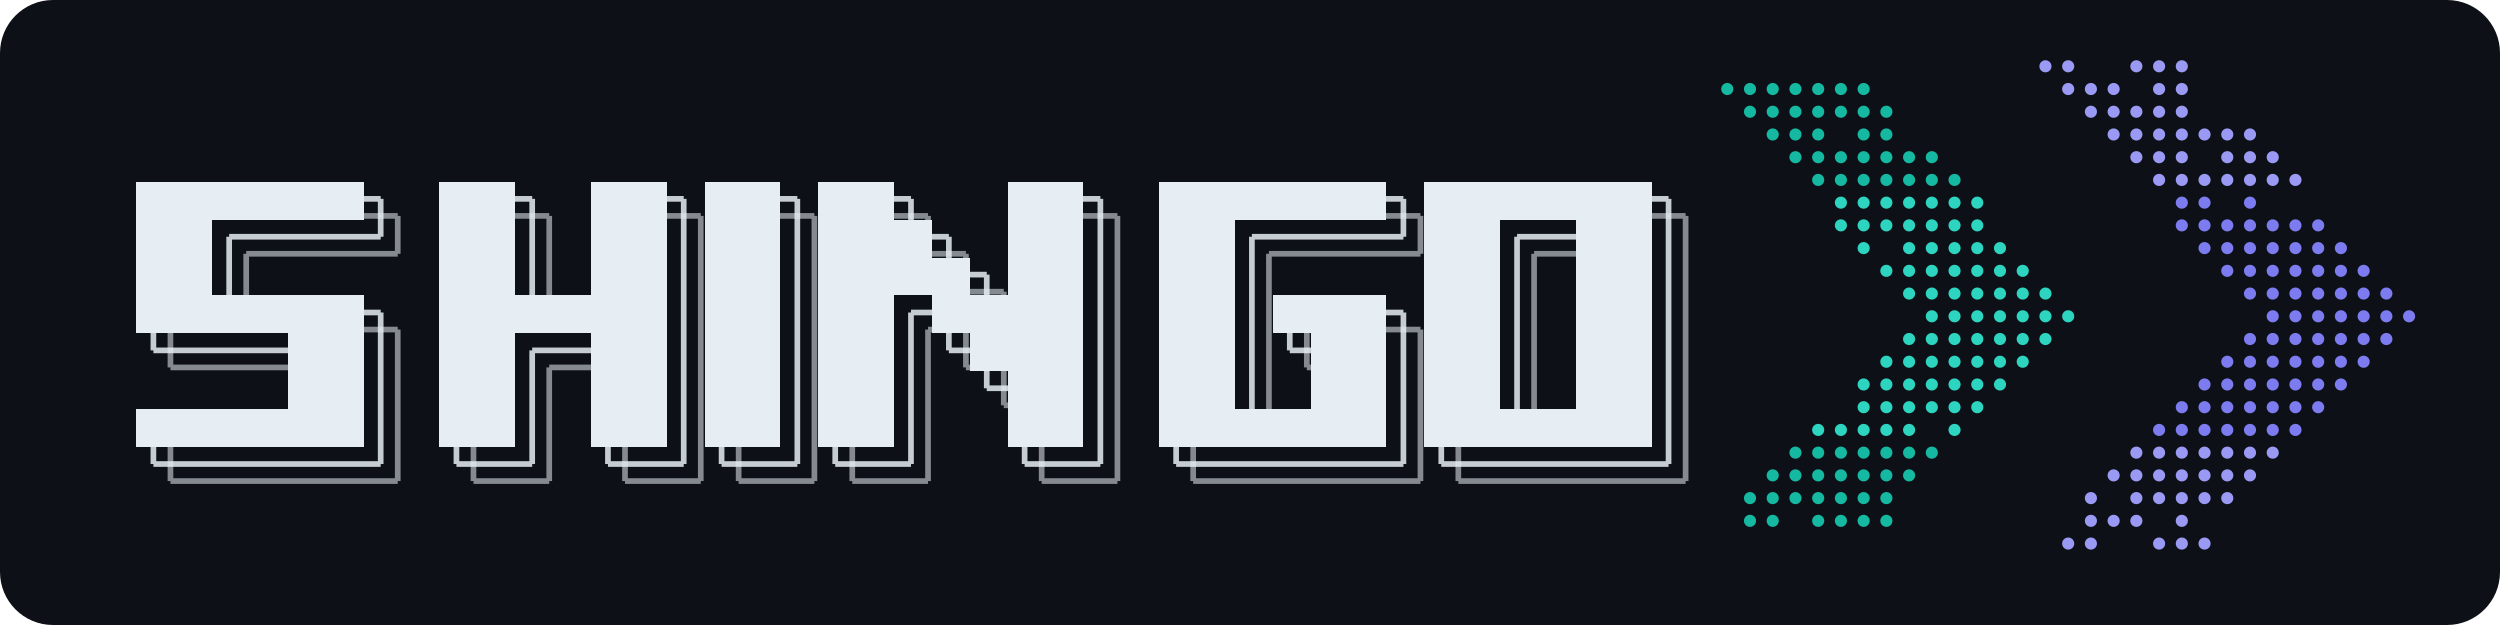
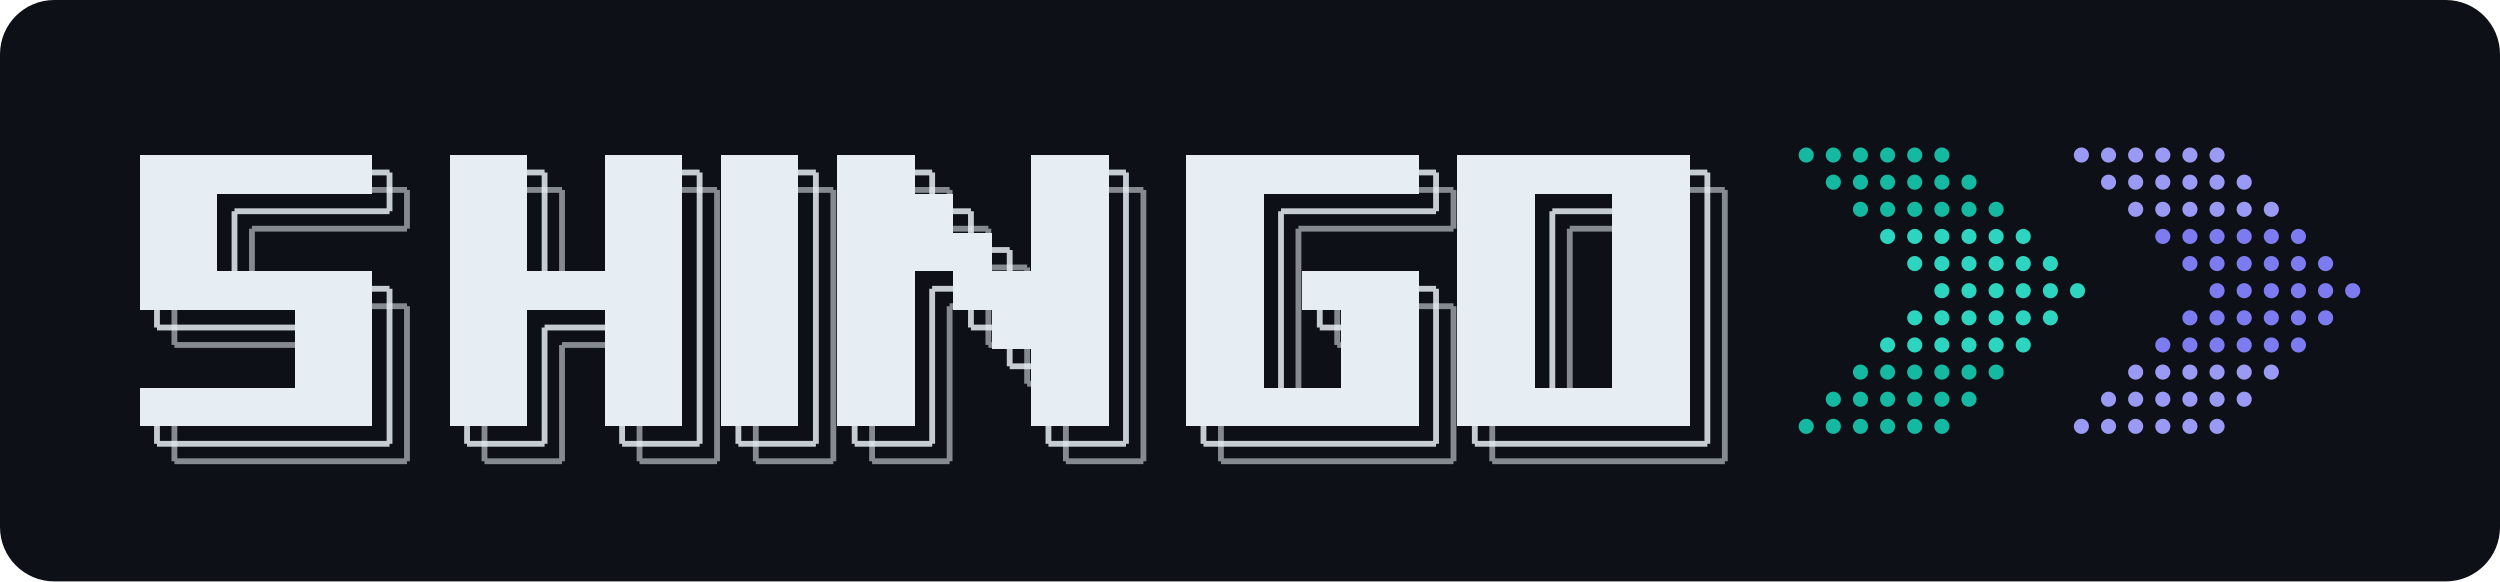
- <svg xmlns="http://www.w3.org/2000/svg" viewBox="0 0 1320 330" width="1320" height="330" role="img" aria-label="Shingo">
-   <rect width="1320" height="330" rx="28" fill="#0d1117" />
-   <g transform="translate(72 96)">
+ <svg xmlns="http://www.w3.org/2000/svg" viewBox="0 0 1290 300" width="1290" height="300" role="img" aria-label="Shingo">
+   <defs>
+     <filter id="glow" x="-20%" y="-20%" width="140%" height="140%">
+       <feGaussianBlur stdDeviation="3.5" result="b" />
+       <feMerge>
+         <feMergeNode in="b" />
+         <feMergeNode in="SourceGraphic" />
+       </feMerge>
+     </filter>
+     <filter id="glowInk" x="-10%" y="-10%" width="120%" height="120%">
+       <feGaussianBlur stdDeviation="2.2" result="b" />
+       <feComponentTransfer in="b" result="b2">
+         <feFuncA type="linear" slope="0.55" />
+       </feComponentTransfer>
+       <feMerge>
+         <feMergeNode in="b2" />
+         <feMergeNode in="SourceGraphic" />
+       </feMerge>
+     </filter>
+     <pattern id="scan" width="4" height="4" patternUnits="userSpaceOnUse">
+       <rect width="4" height="2" fill="#000" fill-opacity="0.18" />
+     </pattern>
+   </defs>
+   <rect width="1290" height="300" rx="28" fill="#0d1117" />
+   <g transform="translate(72 80)">
    <g transform="translate(18 18)">
      <path d="M240 80L240 100M80 0L100 0M80 20L100 20M680 20L680 40M540 80L540 100M740 120L760 120M740 140L760 140M580 60L580 80M160 0L180 0M160 0L160 20M380 0L400 0M400 0L400 20M600 0L620 0M600 20L620 20M640 60L660 60M660 60L660 80M300 100L300 120M360 20L360 40M680 60L680 80M720 0L740 0M720 20L740 20M540 140L560 140M540 120L540 140M60 120L80 120M60 140L80 140M100 60L120 60M120 60L120 80M160 40L160 60M200 20L200 40M580 100L580 120M660 100L660 120M280 20L280 40M500 20L500 40M720 20L720 40M760 0L780 0M580 120L600 120M580 140L600 140M320 140L340 140M340 120L340 140M360 60L360 80M420 40L440 40M440 40L440 60M440 60L460 60M680 100L680 120M120 100L120 120M160 80L160 100M400 80L400 100M0 0L20 0M0 0L0 20M280 60L280 80M300 0L320 0M300 0L300 20M500 60L500 80M720 60L720 80M760 40L760 60M360 100L360 120M800 60L800 80M540 20L540 40M560 0L580 0M380 140L400 140M400 120L400 140M600 120L620 120M600 140L620 140M200 100L200 120M0 40L0 60M640 0L660 0M640 20L660 20M660 0L660 20M20 80L40 80M280 100L280 120M300 40L300 60M340 20L340 40M500 100L500 120M720 100L720 120M760 80L760 100M800 100L800 120M400 20L420 20M420 20L420 40M680 0L700 0M680 0L680 20M720 120L740 120M720 140L740 140M240 140L260 140M240 120L240 140M60 60L80 60M60 80L80 80M100 0L120 0M100 20L120 20M120 0L120 20M460 140L480 140M460 120L460 140M580 40L580 60M300 80L300 100M340 60L340 80M360 0L380 0M360 0L360 20M620 60L640 60M680 40L680 60M580 80L580 100M80 80L80 100M180 0L200 0M200 0L200 20M660 80L660 100M260 0L280 0M280 0L280 20M480 0L500 0M500 0L500 20M700 0L720 0M300 140L320 140M300 120L300 140M40 120L60 120M40 140L60 140M340 100L340 120M360 40L360 60M780 0L800 0M800 0L800 20M620 100L620 120M680 80L680 100M240 20L240 40M460 20L460 40M740 0L760 0M740 20L760 20M120 80L120 100M80 140L100 140M200 40L200 60M640 140L660 140M660 120L660 140M160 140L180 140M160 120L160 140M200 60L220 60M200 80L220 80M20 0L40 0M280 40L280 60M500 40L500 60M720 40L720 60M360 80L360 100M800 40L800 60M440 100L460 100M440 80L440 100M680 140L700 140M680 120L680 140M60 0L80 0M60 20L80 20M100 140L120 140M120 120L120 140M540 60L540 80M40 40L40 60M280 80L280 100M500 80L500 100M320 0L340 0M340 0L340 20M720 80L720 100M800 80L800 100M760 140L780 140M620 0L640 0M620 20L640 20M240 100L240 120M460 100L460 120M540 100L540 120M160 20L160 40M480 140L500 140M500 120L500 140M0 120L20 120M0 140L20 140M0 120L0 140M40 60L60 60M40 80L60 80M340 40L340 60M700 140L720 140M780 140L800 140M800 120L800 140M400 60L420 60M80 60L100 60M560 140L580 140M160 60L160 80M400 60L400 80M600 60L620 60M600 80L620 80M600 60L600 80M20 120L40 120M20 140L40 140M340 80L340 100M760 20L760 40M620 80L620 100M420 80L440 80M420 60L420 80M240 0L260 0M240 0L240 20M460 0L480 0M460 0L460 20M80 100L80 120M540 0L560 0M540 0L540 20M160 100L160 120M400 100L400 120M200 80L200 100M0 20L0 40M800 20L800 40M300 20L300 40M580 0L600 0M580 20L600 20M760 60L760 80M620 140L640 140M360 140L380 140M360 120L360 140M240 40L240 60M460 40L460 60M540 40L540 60M580 20L580 40M40 20L40 40M0 80L20 80M0 60L0 80M40 0L60 0M40 20L60 20M180 140L200 140M200 120L200 140M220 60L240 60M220 80L240 80M260 140L280 140M280 120L280 140M300 60L300 80M760 100L760 120" fill="none" stroke="#e6edf3" stroke-width="3" stroke-opacity="0.55" />
    </g>
    <g transform="translate(9 9)">
      <path d="M240 80L240 100M80 0L100 0M80 20L100 20M680 20L680 40M540 80L540 100M740 120L760 120M740 140L760 140M580 60L580 80M160 0L180 0M160 0L160 20M380 0L400 0M400 0L400 20M600 0L620 0M600 20L620 20M640 60L660 60M660 60L660 80M300 100L300 120M360 20L360 40M680 60L680 80M720 0L740 0M720 20L740 20M540 140L560 140M540 120L540 140M60 120L80 120M60 140L80 140M100 60L120 60M120 60L120 80M160 40L160 60M200 20L200 40M580 100L580 120M660 100L660 120M280 20L280 40M500 20L500 40M720 20L720 40M760 0L780 0M580 120L600 120M580 140L600 140M320 140L340 140M340 120L340 140M360 60L360 80M420 40L440 40M440 40L440 60M440 60L460 60M680 100L680 120M120 100L120 120M160 80L160 100M400 80L400 100M0 0L20 0M0 0L0 20M280 60L280 80M300 0L320 0M300 0L300 20M500 60L500 80M720 60L720 80M760 40L760 60M360 100L360 120M800 60L800 80M540 20L540 40M560 0L580 0M380 140L400 140M400 120L400 140M600 120L620 120M600 140L620 140M200 100L200 120M0 40L0 60M640 0L660 0M640 20L660 20M660 0L660 20M20 80L40 80M280 100L280 120M300 40L300 60M340 20L340 40M500 100L500 120M720 100L720 120M760 80L760 100M800 100L800 120M400 20L420 20M420 20L420 40M680 0L700 0M680 0L680 20M720 120L740 120M720 140L740 140M240 140L260 140M240 120L240 140M60 60L80 60M60 80L80 80M100 0L120 0M100 20L120 20M120 0L120 20M460 140L480 140M460 120L460 140M580 40L580 60M300 80L300 100M340 60L340 80M360 0L380 0M360 0L360 20M620 60L640 60M680 40L680 60M580 80L580 100M80 80L80 100M180 0L200 0M200 0L200 20M660 80L660 100M260 0L280 0M280 0L280 20M480 0L500 0M500 0L500 20M700 0L720 0M300 140L320 140M300 120L300 140M40 120L60 120M40 140L60 140M340 100L340 120M360 40L360 60M780 0L800 0M800 0L800 20M620 100L620 120M680 80L680 100M240 20L240 40M460 20L460 40M740 0L760 0M740 20L760 20M120 80L120 100M80 140L100 140M200 40L200 60M640 140L660 140M660 120L660 140M160 140L180 140M160 120L160 140M200 60L220 60M200 80L220 80M20 0L40 0M280 40L280 60M500 40L500 60M720 40L720 60M360 80L360 100M800 40L800 60M440 100L460 100M440 80L440 100M680 140L700 140M680 120L680 140M60 0L80 0M60 20L80 20M100 140L120 140M120 120L120 140M540 60L540 80M40 40L40 60M280 80L280 100M500 80L500 100M320 0L340 0M340 0L340 20M720 80L720 100M800 80L800 100M760 140L780 140M620 0L640 0M620 20L640 20M240 100L240 120M460 100L460 120M540 100L540 120M160 20L160 40M480 140L500 140M500 120L500 140M0 120L20 120M0 140L20 140M0 120L0 140M40 60L60 60M40 80L60 80M340 40L340 60M700 140L720 140M780 140L800 140M800 120L800 140M400 60L420 60M80 60L100 60M560 140L580 140M160 60L160 80M400 60L400 80M600 60L620 60M600 80L620 80M600 60L600 80M20 120L40 120M20 140L40 140M340 80L340 100M760 20L760 40M620 80L620 100M420 80L440 80M420 60L420 80M240 0L260 0M240 0L240 20M460 0L480 0M460 0L460 20M80 100L80 120M540 0L560 0M540 0L540 20M160 100L160 120M400 100L400 120M200 80L200 100M0 20L0 40M800 20L800 40M300 20L300 40M580 0L600 0M580 20L600 20M760 60L760 80M620 140L640 140M360 140L380 140M360 120L360 140M240 40L240 60M460 40L460 60M540 40L540 60M580 20L580 40M40 20L40 40M0 80L20 80M0 60L0 80M40 0L60 0M40 20L60 20M180 140L200 140M200 120L200 140M220 60L240 60M220 80L240 80M260 140L280 140M280 120L280 140M300 60L300 80M760 100L760 120" fill="none" stroke="#e6edf3" stroke-width="3" stroke-opacity="0.85" />
    </g>
    <g fill="#e6edf3" shape-rendering="crispEdges">
      <rect x="0" y="0" width="120" height="20" />
      <rect x="160" y="0" width="40" height="20" />
      <rect x="240" y="0" width="40" height="20" />
      <rect x="300" y="0" width="40" height="20" />
      <rect x="360" y="0" width="40" height="20" />
      <rect x="460" y="0" width="40" height="20" />
      <rect x="540" y="0" width="120" height="20" />
      <rect x="680" y="0" width="120" height="20" />
      <rect x="0" y="20" width="40" height="20" />
      <rect x="160" y="20" width="40" height="20" />
      <rect x="240" y="20" width="40" height="20" />
      <rect x="300" y="20" width="40" height="20" />
      <rect x="360" y="20" width="60" height="20" />
      <rect x="460" y="20" width="40" height="20" />
      <rect x="540" y="20" width="40" height="20" />
      <rect x="680" y="20" width="40" height="20" />
      <rect x="760" y="20" width="40" height="20" />
      <rect x="0" y="40" width="40" height="20" />
      <rect x="160" y="40" width="40" height="20" />
      <rect x="240" y="40" width="40" height="20" />
      <rect x="300" y="40" width="40" height="20" />
      <rect x="360" y="40" width="80" height="20" />
      <rect x="460" y="40" width="40" height="20" />
      <rect x="540" y="40" width="40" height="20" />
      <rect x="680" y="40" width="40" height="20" />
      <rect x="760" y="40" width="40" height="20" />
      <rect x="0" y="60" width="120" height="20" />
      <rect x="160" y="60" width="120" height="20" />
      <rect x="300" y="60" width="40" height="20" />
      <rect x="360" y="60" width="40" height="20" />
      <rect x="420" y="60" width="80" height="20" />
      <rect x="540" y="60" width="40" height="20" />
      <rect x="600" y="60" width="60" height="20" />
      <rect x="680" y="60" width="40" height="20" />
      <rect x="760" y="60" width="40" height="20" />
      <rect x="80" y="80" width="40" height="20" />
      <rect x="160" y="80" width="40" height="20" />
      <rect x="240" y="80" width="40" height="20" />
      <rect x="300" y="80" width="40" height="20" />
      <rect x="360" y="80" width="40" height="20" />
      <rect x="440" y="80" width="60" height="20" />
      <rect x="540" y="80" width="40" height="20" />
      <rect x="620" y="80" width="40" height="20" />
      <rect x="680" y="80" width="40" height="20" />
      <rect x="760" y="80" width="40" height="20" />
      <rect x="80" y="100" width="40" height="20" />
      <rect x="160" y="100" width="40" height="20" />
      <rect x="240" y="100" width="40" height="20" />
      <rect x="300" y="100" width="40" height="20" />
      <rect x="360" y="100" width="40" height="20" />
      <rect x="460" y="100" width="40" height="20" />
      <rect x="540" y="100" width="40" height="20" />
      <rect x="620" y="100" width="40" height="20" />
      <rect x="680" y="100" width="40" height="20" />
      <rect x="760" y="100" width="40" height="20" />
      <rect x="0" y="120" width="120" height="20" />
      <rect x="160" y="120" width="40" height="20" />
      <rect x="240" y="120" width="40" height="20" />
      <rect x="300" y="120" width="40" height="20" />
      <rect x="360" y="120" width="40" height="20" />
      <rect x="460" y="120" width="40" height="20" />
      <rect x="540" y="120" width="120" height="20" />
      <rect x="680" y="120" width="120" height="20" />
    </g>
  </g>
  <g>
-     <circle cx="912" cy="47" r="3.2" fill="#15b8a0" />
-     <circle cx="924" cy="47" r="3.2" fill="#15b8a0" />
-     <circle cx="936" cy="47" r="3.2" fill="#15b8a0" />
-     <circle cx="948" cy="47" r="3.2" fill="#15b8a0" />
-     <circle cx="960" cy="47" r="3.2" fill="#15b8a0" />
-     <circle cx="972" cy="47" r="3.2" fill="#15b8a0" />
-     <circle cx="984" cy="47" r="3.2" fill="#15b8a0" />
-     <circle cx="924" cy="59" r="3.2" fill="#15b8a0" />
-     <circle cx="936" cy="59" r="3.2" fill="#15b8a0" />
-     <circle cx="948" cy="59" r="3.2" fill="#15b8a0" />
-     <circle cx="960" cy="59" r="3.2" fill="#15b8a0" />
-     <circle cx="972" cy="59" r="3.2" fill="#15b8a0" />
-     <circle cx="984" cy="59" r="3.2" fill="#15b8a0" />
-     <circle cx="996" cy="59" r="3.2" fill="#15b8a0" />
-     <circle cx="936" cy="71" r="3.2" fill="#15b8a0" />
-     <circle cx="948" cy="71" r="3.2" fill="#15b8a0" />
-     <circle cx="960" cy="71" r="3.2" fill="#15b8a0" />
-     <circle cx="984" cy="71" r="3.2" fill="#15b8a0" />
-     <circle cx="996" cy="71" r="3.2" fill="#15b8a0" />
-     <circle cx="948" cy="83" r="3.2" fill="#15b8a0" />
-     <circle cx="960" cy="83" r="3.2" fill="#15b8a0" />
-     <circle cx="972" cy="83" r="3.2" fill="#15b8a0" />
-     <circle cx="984" cy="83" r="3.2" fill="#15b8a0" />
-     <circle cx="996" cy="83" r="3.2" fill="#15b8a0" />
-     <circle cx="1008" cy="83" r="3.2" fill="#15b8a0" />
-     <circle cx="1020" cy="83" r="3.2" fill="#15b8a0" />
-     <circle cx="960" cy="95" r="3.2" fill="#15b8a0" />
-     <circle cx="972" cy="95" r="3.2" fill="#15b8a0" />
-     <circle cx="984" cy="95" r="3.2" fill="#15b8a0" />
-     <circle cx="996" cy="95" r="3.2" fill="#15b8a0" />
-     <circle cx="1008" cy="95" r="3.2" fill="#15b8a0" />
-     <circle cx="1020" cy="95" r="3.2" fill="#15b8a0" />
-     <circle cx="1032" cy="95" r="3.2" fill="#15b8a0" />
-     <circle cx="972" cy="107" r="3.2" fill="#2dd4bf" />
-     <circle cx="984" cy="107" r="3.2" fill="#2dd4bf" />
-     <circle cx="996" cy="107" r="3.2" fill="#2dd4bf" />
-     <circle cx="1008" cy="107" r="3.2" fill="#2dd4bf" />
-     <circle cx="1020" cy="107" r="3.2" fill="#2dd4bf" />
-     <circle cx="1032" cy="107" r="3.2" fill="#2dd4bf" />
-     <circle cx="1044" cy="107" r="3.2" fill="#2dd4bf" />
-     <circle cx="972" cy="119" r="3.2" fill="#2dd4bf" />
-     <circle cx="984" cy="119" r="3.2" fill="#2dd4bf" />
-     <circle cx="996" cy="119" r="3.2" fill="#2dd4bf" />
-     <circle cx="1008" cy="119" r="3.2" fill="#2dd4bf" />
-     <circle cx="1020" cy="119" r="3.2" fill="#2dd4bf" />
-     <circle cx="1032" cy="119" r="3.2" fill="#2dd4bf" />
-     <circle cx="1044" cy="119" r="3.2" fill="#2dd4bf" />
-     <circle cx="984" cy="131" r="3.2" fill="#2dd4bf" />
-     <circle cx="1008" cy="131" r="3.2" fill="#2dd4bf" />
-     <circle cx="1020" cy="131" r="3.2" fill="#2dd4bf" />
-     <circle cx="1032" cy="131" r="3.2" fill="#2dd4bf" />
-     <circle cx="1044" cy="131" r="3.2" fill="#2dd4bf" />
-     <circle cx="1056" cy="131" r="3.2" fill="#2dd4bf" />
-     <circle cx="996" cy="143" r="3.2" fill="#2dd4bf" />
-     <circle cx="1008" cy="143" r="3.2" fill="#2dd4bf" />
-     <circle cx="1020" cy="143" r="3.2" fill="#2dd4bf" />
-     <circle cx="1032" cy="143" r="3.2" fill="#2dd4bf" />
-     <circle cx="1044" cy="143" r="3.2" fill="#2dd4bf" />
-     <circle cx="1056" cy="143" r="3.2" fill="#2dd4bf" />
-     <circle cx="1068" cy="143" r="3.2" fill="#2dd4bf" />
-     <circle cx="1008" cy="155" r="3.2" fill="#2dd4bf" />
-     <circle cx="1020" cy="155" r="3.2" fill="#2dd4bf" />
-     <circle cx="1032" cy="155" r="3.2" fill="#2dd4bf" />
-     <circle cx="1044" cy="155" r="3.2" fill="#2dd4bf" />
-     <circle cx="1056" cy="155" r="3.2" fill="#2dd4bf" />
-     <circle cx="1068" cy="155" r="3.2" fill="#2dd4bf" />
-     <circle cx="1080" cy="155" r="3.2" fill="#2dd4bf" />
-     <circle cx="1020" cy="167" r="3.2" fill="#2dd4bf" />
-     <circle cx="1032" cy="167" r="3.2" fill="#2dd4bf" />
-     <circle cx="1044" cy="167" r="3.2" fill="#2dd4bf" />
-     <circle cx="1056" cy="167" r="3.2" fill="#2dd4bf" />
-     <circle cx="1068" cy="167" r="3.2" fill="#2dd4bf" />
-     <circle cx="1080" cy="167" r="3.2" fill="#2dd4bf" />
-     <circle cx="1092" cy="167" r="3.2" fill="#2dd4bf" />
-     <circle cx="1008" cy="179" r="3.2" fill="#2dd4bf" />
-     <circle cx="1020" cy="179" r="3.2" fill="#2dd4bf" />
-     <circle cx="1032" cy="179" r="3.2" fill="#2dd4bf" />
-     <circle cx="1044" cy="179" r="3.2" fill="#2dd4bf" />
-     <circle cx="1056" cy="179" r="3.2" fill="#2dd4bf" />
-     <circle cx="1068" cy="179" r="3.2" fill="#2dd4bf" />
-     <circle cx="1080" cy="179" r="3.2" fill="#2dd4bf" />
-     <circle cx="996" cy="191" r="3.2" fill="#2dd4bf" />
-     <circle cx="1008" cy="191" r="3.2" fill="#2dd4bf" />
-     <circle cx="1020" cy="191" r="3.2" fill="#2dd4bf" />
-     <circle cx="1032" cy="191" r="3.2" fill="#2dd4bf" />
-     <circle cx="1044" cy="191" r="3.2" fill="#2dd4bf" />
-     <circle cx="1056" cy="191" r="3.2" fill="#2dd4bf" />
-     <circle cx="1068" cy="191" r="3.2" fill="#2dd4bf" />
-     <circle cx="984" cy="203" r="3.2" fill="#2dd4bf" />
-     <circle cx="996" cy="203" r="3.2" fill="#2dd4bf" />
-     <circle cx="1008" cy="203" r="3.2" fill="#2dd4bf" />
-     <circle cx="1020" cy="203" r="3.2" fill="#2dd4bf" />
-     <circle cx="1032" cy="203" r="3.2" fill="#2dd4bf" />
-     <circle cx="1044" cy="203" r="3.2" fill="#2dd4bf" />
-     <circle cx="1056" cy="203" r="3.2" fill="#2dd4bf" />
-     <circle cx="984" cy="215" r="3.2" fill="#2dd4bf" />
-     <circle cx="996" cy="215" r="3.2" fill="#2dd4bf" />
-     <circle cx="1008" cy="215" r="3.2" fill="#2dd4bf" />
-     <circle cx="1020" cy="215" r="3.2" fill="#2dd4bf" />
-     <circle cx="1032" cy="215" r="3.2" fill="#2dd4bf" />
-     <circle cx="1044" cy="215" r="3.2" fill="#2dd4bf" />
-     <circle cx="960" cy="227" r="3.2" fill="#2dd4bf" />
-     <circle cx="972" cy="227" r="3.2" fill="#2dd4bf" />
-     <circle cx="984" cy="227" r="3.2" fill="#2dd4bf" />
-     <circle cx="996" cy="227" r="3.2" fill="#2dd4bf" />
-     <circle cx="1008" cy="227" r="3.2" fill="#2dd4bf" />
-     <circle cx="1032" cy="227" r="3.2" fill="#2dd4bf" />
-     <circle cx="948" cy="239" r="3.2" fill="#15b8a0" />
-     <circle cx="960" cy="239" r="3.2" fill="#15b8a0" />
-     <circle cx="972" cy="239" r="3.2" fill="#15b8a0" />
-     <circle cx="984" cy="239" r="3.2" fill="#15b8a0" />
-     <circle cx="996" cy="239" r="3.2" fill="#15b8a0" />
-     <circle cx="1008" cy="239" r="3.2" fill="#15b8a0" />
-     <circle cx="1020" cy="239" r="3.2" fill="#15b8a0" />
-     <circle cx="936" cy="251" r="3.2" fill="#15b8a0" />
-     <circle cx="948" cy="251" r="3.2" fill="#15b8a0" />
-     <circle cx="960" cy="251" r="3.2" fill="#15b8a0" />
-     <circle cx="972" cy="251" r="3.2" fill="#15b8a0" />
-     <circle cx="984" cy="251" r="3.2" fill="#15b8a0" />
-     <circle cx="996" cy="251" r="3.2" fill="#15b8a0" />
-     <circle cx="1008" cy="251" r="3.2" fill="#15b8a0" />
-     <circle cx="924" cy="263" r="3.2" fill="#15b8a0" />
-     <circle cx="936" cy="263" r="3.2" fill="#15b8a0" />
-     <circle cx="948" cy="263" r="3.2" fill="#15b8a0" />
-     <circle cx="960" cy="263" r="3.2" fill="#15b8a0" />
-     <circle cx="972" cy="263" r="3.2" fill="#15b8a0" />
-     <circle cx="984" cy="263" r="3.2" fill="#15b8a0" />
-     <circle cx="996" cy="263" r="3.2" fill="#15b8a0" />
-     <circle cx="924" cy="275" r="3.2" fill="#15b8a0" />
-     <circle cx="936" cy="275" r="3.2" fill="#15b8a0" />
-     <circle cx="960" cy="275" r="3.2" fill="#15b8a0" />
-     <circle cx="972" cy="275" r="3.2" fill="#15b8a0" />
-     <circle cx="984" cy="275" r="3.2" fill="#15b8a0" />
-     <circle cx="996" cy="275" r="3.2" fill="#15b8a0" />
+     <circle cx="1002" cy="80" r="3.9" fill="#15b8a0" />
+     <circle cx="988" cy="80" r="3.9" fill="#15b8a0" />
+     <circle cx="974" cy="80" r="3.9" fill="#15b8a0" />
+     <circle cx="960" cy="80" r="3.9" fill="#15b8a0" />
+     <circle cx="946" cy="80" r="3.9" fill="#15b8a0" />
+     <circle cx="932" cy="80" r="3.9" fill="#15b8a0" />
+     <circle cx="1016" cy="94" r="3.9" fill="#15b8a0" />
+     <circle cx="1002" cy="94" r="3.9" fill="#15b8a0" />
+     <circle cx="988" cy="94" r="3.9" fill="#15b8a0" />
+     <circle cx="974" cy="94" r="3.9" fill="#15b8a0" />
+     <circle cx="960" cy="94" r="3.9" fill="#15b8a0" />
+     <circle cx="946" cy="94" r="3.9" fill="#15b8a0" />
+     <circle cx="1030" cy="108" r="3.9" fill="#15b8a0" />
+     <circle cx="1016" cy="108" r="3.9" fill="#15b8a0" />
+     <circle cx="1002" cy="108" r="3.9" fill="#15b8a0" />
+     <circle cx="988" cy="108" r="3.9" fill="#15b8a0" />
+     <circle cx="974" cy="108" r="3.9" fill="#15b8a0" />
+     <circle cx="960" cy="108" r="3.9" fill="#15b8a0" />
+     <circle cx="1044" cy="122" r="3.9" fill="#2dd4bf" />
+     <circle cx="1030" cy="122" r="3.9" fill="#2dd4bf" />
+     <circle cx="1016" cy="122" r="3.9" fill="#2dd4bf" />
+     <circle cx="1002" cy="122" r="3.9" fill="#2dd4bf" />
+     <circle cx="988" cy="122" r="3.9" fill="#2dd4bf" />
+     <circle cx="974" cy="122" r="3.9" fill="#2dd4bf" />
+     <circle cx="1058" cy="136" r="3.9" fill="#2dd4bf" />
+     <circle cx="1044" cy="136" r="3.9" fill="#2dd4bf" />
+     <circle cx="1030" cy="136" r="3.9" fill="#2dd4bf" />
+     <circle cx="1016" cy="136" r="3.9" fill="#2dd4bf" />
+     <circle cx="1002" cy="136" r="3.9" fill="#2dd4bf" />
+     <circle cx="988" cy="136" r="3.9" fill="#2dd4bf" />
+     <circle cx="1072" cy="150" r="3.9" fill="#2dd4bf" />
+     <circle cx="1058" cy="150" r="3.9" fill="#2dd4bf" />
+     <circle cx="1044" cy="150" r="3.9" fill="#2dd4bf" />
+     <circle cx="1030" cy="150" r="3.9" fill="#2dd4bf" />
+     <circle cx="1016" cy="150" r="3.9" fill="#2dd4bf" />
+     <circle cx="1002" cy="150" r="3.9" fill="#2dd4bf" />
+     <circle cx="1058" cy="164" r="3.9" fill="#2dd4bf" />
+     <circle cx="1044" cy="164" r="3.9" fill="#2dd4bf" />
+     <circle cx="1030" cy="164" r="3.9" fill="#2dd4bf" />
+     <circle cx="1016" cy="164" r="3.9" fill="#2dd4bf" />
+     <circle cx="1002" cy="164" r="3.9" fill="#2dd4bf" />
+     <circle cx="988" cy="164" r="3.9" fill="#2dd4bf" />
+     <circle cx="1044" cy="178" r="3.9" fill="#2dd4bf" />
+     <circle cx="1030" cy="178" r="3.9" fill="#2dd4bf" />
+     <circle cx="1016" cy="178" r="3.9" fill="#2dd4bf" />
+     <circle cx="1002" cy="178" r="3.9" fill="#2dd4bf" />
+     <circle cx="988" cy="178" r="3.9" fill="#2dd4bf" />
+     <circle cx="974" cy="178" r="3.9" fill="#2dd4bf" />
+     <circle cx="1030" cy="192" r="3.9" fill="#15b8a0" />
+     <circle cx="1016" cy="192" r="3.9" fill="#15b8a0" />
+     <circle cx="1002" cy="192" r="3.9" fill="#15b8a0" />
+     <circle cx="988" cy="192" r="3.9" fill="#15b8a0" />
+     <circle cx="974" cy="192" r="3.9" fill="#15b8a0" />
+     <circle cx="960" cy="192" r="3.9" fill="#15b8a0" />
+     <circle cx="1016" cy="206" r="3.9" fill="#15b8a0" />
+     <circle cx="1002" cy="206" r="3.9" fill="#15b8a0" />
+     <circle cx="988" cy="206" r="3.9" fill="#15b8a0" />
+     <circle cx="974" cy="206" r="3.9" fill="#15b8a0" />
+     <circle cx="960" cy="206" r="3.9" fill="#15b8a0" />
+     <circle cx="946" cy="206" r="3.9" fill="#15b8a0" />
+     <circle cx="1002" cy="220" r="3.9" fill="#15b8a0" />
+     <circle cx="988" cy="220" r="3.9" fill="#15b8a0" />
+     <circle cx="974" cy="220" r="3.9" fill="#15b8a0" />
+     <circle cx="960" cy="220" r="3.9" fill="#15b8a0" />
+     <circle cx="946" cy="220" r="3.9" fill="#15b8a0" />
+     <circle cx="932" cy="220" r="3.9" fill="#15b8a0" />
  </g>
  <g>
-     <circle cx="1080" cy="35" r="3.2" fill="#9a9af5" />
-     <circle cx="1092" cy="35" r="3.2" fill="#9a9af5" />
-     <circle cx="1128" cy="35" r="3.2" fill="#9a9af5" />
-     <circle cx="1140" cy="35" r="3.2" fill="#9a9af5" />
-     <circle cx="1152" cy="35" r="3.2" fill="#9a9af5" />
-     <circle cx="1092" cy="47" r="3.2" fill="#9a9af5" />
-     <circle cx="1104" cy="47" r="3.2" fill="#9a9af5" />
-     <circle cx="1116" cy="47" r="3.2" fill="#9a9af5" />
-     <circle cx="1140" cy="47" r="3.2" fill="#9a9af5" />
-     <circle cx="1152" cy="47" r="3.2" fill="#9a9af5" />
-     <circle cx="1104" cy="59" r="3.2" fill="#9a9af5" />
-     <circle cx="1116" cy="59" r="3.2" fill="#9a9af5" />
-     <circle cx="1128" cy="59" r="3.2" fill="#9a9af5" />
-     <circle cx="1140" cy="59" r="3.2" fill="#9a9af5" />
-     <circle cx="1152" cy="59" r="3.2" fill="#9a9af5" />
-     <circle cx="1116" cy="71" r="3.2" fill="#9a9af5" />
-     <circle cx="1128" cy="71" r="3.2" fill="#9a9af5" />
-     <circle cx="1140" cy="71" r="3.2" fill="#9a9af5" />
-     <circle cx="1152" cy="71" r="3.2" fill="#9a9af5" />
-     <circle cx="1164" cy="71" r="3.2" fill="#9a9af5" />
-     <circle cx="1176" cy="71" r="3.2" fill="#9a9af5" />
-     <circle cx="1188" cy="71" r="3.2" fill="#9a9af5" />
-     <circle cx="1128" cy="83" r="3.2" fill="#9a9af5" />
-     <circle cx="1140" cy="83" r="3.2" fill="#9a9af5" />
-     <circle cx="1152" cy="83" r="3.2" fill="#9a9af5" />
-     <circle cx="1176" cy="83" r="3.2" fill="#9a9af5" />
-     <circle cx="1188" cy="83" r="3.2" fill="#9a9af5" />
-     <circle cx="1200" cy="83" r="3.2" fill="#9a9af5" />
-     <circle cx="1140" cy="95" r="3.2" fill="#9a9af5" />
-     <circle cx="1152" cy="95" r="3.2" fill="#9a9af5" />
-     <circle cx="1164" cy="95" r="3.2" fill="#9a9af5" />
-     <circle cx="1176" cy="95" r="3.2" fill="#9a9af5" />
-     <circle cx="1188" cy="95" r="3.2" fill="#9a9af5" />
-     <circle cx="1200" cy="95" r="3.2" fill="#9a9af5" />
-     <circle cx="1212" cy="95" r="3.2" fill="#9a9af5" />
-     <circle cx="1152" cy="107" r="3.2" fill="#7c7cf0" />
-     <circle cx="1164" cy="107" r="3.2" fill="#7c7cf0" />
-     <circle cx="1188" cy="107" r="3.2" fill="#7c7cf0" />
-     <circle cx="1152" cy="119" r="3.2" fill="#7c7cf0" />
-     <circle cx="1164" cy="119" r="3.2" fill="#7c7cf0" />
-     <circle cx="1176" cy="119" r="3.2" fill="#7c7cf0" />
-     <circle cx="1188" cy="119" r="3.2" fill="#7c7cf0" />
-     <circle cx="1200" cy="119" r="3.2" fill="#7c7cf0" />
-     <circle cx="1212" cy="119" r="3.2" fill="#7c7cf0" />
-     <circle cx="1224" cy="119" r="3.2" fill="#7c7cf0" />
-     <circle cx="1164" cy="131" r="3.2" fill="#7c7cf0" />
-     <circle cx="1176" cy="131" r="3.2" fill="#7c7cf0" />
-     <circle cx="1188" cy="131" r="3.2" fill="#7c7cf0" />
-     <circle cx="1200" cy="131" r="3.2" fill="#7c7cf0" />
-     <circle cx="1212" cy="131" r="3.2" fill="#7c7cf0" />
-     <circle cx="1224" cy="131" r="3.2" fill="#7c7cf0" />
-     <circle cx="1236" cy="131" r="3.2" fill="#7c7cf0" />
-     <circle cx="1176" cy="143" r="3.2" fill="#7c7cf0" />
-     <circle cx="1188" cy="143" r="3.2" fill="#7c7cf0" />
-     <circle cx="1200" cy="143" r="3.2" fill="#7c7cf0" />
-     <circle cx="1212" cy="143" r="3.2" fill="#7c7cf0" />
-     <circle cx="1224" cy="143" r="3.2" fill="#7c7cf0" />
-     <circle cx="1236" cy="143" r="3.2" fill="#7c7cf0" />
-     <circle cx="1248" cy="143" r="3.2" fill="#7c7cf0" />
-     <circle cx="1188" cy="155" r="3.2" fill="#7c7cf0" />
-     <circle cx="1200" cy="155" r="3.2" fill="#7c7cf0" />
-     <circle cx="1212" cy="155" r="3.2" fill="#7c7cf0" />
-     <circle cx="1224" cy="155" r="3.2" fill="#7c7cf0" />
-     <circle cx="1236" cy="155" r="3.2" fill="#7c7cf0" />
-     <circle cx="1248" cy="155" r="3.2" fill="#7c7cf0" />
-     <circle cx="1260" cy="155" r="3.2" fill="#7c7cf0" />
-     <circle cx="1200" cy="167" r="3.2" fill="#7c7cf0" />
-     <circle cx="1212" cy="167" r="3.2" fill="#7c7cf0" />
-     <circle cx="1224" cy="167" r="3.2" fill="#7c7cf0" />
-     <circle cx="1236" cy="167" r="3.2" fill="#7c7cf0" />
-     <circle cx="1248" cy="167" r="3.2" fill="#7c7cf0" />
-     <circle cx="1260" cy="167" r="3.2" fill="#7c7cf0" />
-     <circle cx="1272" cy="167" r="3.2" fill="#7c7cf0" />
-     <circle cx="1188" cy="179" r="3.2" fill="#7c7cf0" />
-     <circle cx="1200" cy="179" r="3.2" fill="#7c7cf0" />
-     <circle cx="1212" cy="179" r="3.2" fill="#7c7cf0" />
-     <circle cx="1224" cy="179" r="3.2" fill="#7c7cf0" />
-     <circle cx="1236" cy="179" r="3.2" fill="#7c7cf0" />
-     <circle cx="1248" cy="179" r="3.2" fill="#7c7cf0" />
-     <circle cx="1260" cy="179" r="3.2" fill="#7c7cf0" />
-     <circle cx="1176" cy="191" r="3.2" fill="#7c7cf0" />
-     <circle cx="1188" cy="191" r="3.2" fill="#7c7cf0" />
-     <circle cx="1200" cy="191" r="3.2" fill="#7c7cf0" />
-     <circle cx="1212" cy="191" r="3.2" fill="#7c7cf0" />
-     <circle cx="1224" cy="191" r="3.2" fill="#7c7cf0" />
-     <circle cx="1236" cy="191" r="3.2" fill="#7c7cf0" />
-     <circle cx="1248" cy="191" r="3.2" fill="#7c7cf0" />
-     <circle cx="1164" cy="203" r="3.2" fill="#7c7cf0" />
-     <circle cx="1176" cy="203" r="3.2" fill="#7c7cf0" />
-     <circle cx="1188" cy="203" r="3.2" fill="#7c7cf0" />
-     <circle cx="1200" cy="203" r="3.2" fill="#7c7cf0" />
-     <circle cx="1212" cy="203" r="3.2" fill="#7c7cf0" />
-     <circle cx="1224" cy="203" r="3.2" fill="#7c7cf0" />
-     <circle cx="1236" cy="203" r="3.2" fill="#7c7cf0" />
-     <circle cx="1152" cy="215" r="3.2" fill="#7c7cf0" />
-     <circle cx="1164" cy="215" r="3.2" fill="#7c7cf0" />
-     <circle cx="1176" cy="215" r="3.2" fill="#7c7cf0" />
-     <circle cx="1188" cy="215" r="3.2" fill="#7c7cf0" />
-     <circle cx="1200" cy="215" r="3.2" fill="#7c7cf0" />
-     <circle cx="1212" cy="215" r="3.2" fill="#7c7cf0" />
-     <circle cx="1224" cy="215" r="3.2" fill="#7c7cf0" />
-     <circle cx="1140" cy="227" r="3.2" fill="#7c7cf0" />
-     <circle cx="1152" cy="227" r="3.2" fill="#7c7cf0" />
-     <circle cx="1164" cy="227" r="3.2" fill="#7c7cf0" />
-     <circle cx="1176" cy="227" r="3.2" fill="#7c7cf0" />
-     <circle cx="1188" cy="227" r="3.2" fill="#7c7cf0" />
-     <circle cx="1200" cy="227" r="3.2" fill="#7c7cf0" />
-     <circle cx="1212" cy="227" r="3.2" fill="#7c7cf0" />
-     <circle cx="1128" cy="239" r="3.2" fill="#9a9af5" />
-     <circle cx="1140" cy="239" r="3.2" fill="#9a9af5" />
-     <circle cx="1152" cy="239" r="3.2" fill="#9a9af5" />
-     <circle cx="1164" cy="239" r="3.2" fill="#9a9af5" />
-     <circle cx="1176" cy="239" r="3.2" fill="#9a9af5" />
-     <circle cx="1188" cy="239" r="3.2" fill="#9a9af5" />
-     <circle cx="1200" cy="239" r="3.2" fill="#9a9af5" />
-     <circle cx="1116" cy="251" r="3.2" fill="#9a9af5" />
-     <circle cx="1128" cy="251" r="3.2" fill="#9a9af5" />
-     <circle cx="1140" cy="251" r="3.2" fill="#9a9af5" />
-     <circle cx="1152" cy="251" r="3.2" fill="#9a9af5" />
-     <circle cx="1164" cy="251" r="3.2" fill="#9a9af5" />
-     <circle cx="1176" cy="251" r="3.2" fill="#9a9af5" />
-     <circle cx="1188" cy="251" r="3.2" fill="#9a9af5" />
-     <circle cx="1104" cy="263" r="3.2" fill="#9a9af5" />
-     <circle cx="1128" cy="263" r="3.2" fill="#9a9af5" />
-     <circle cx="1140" cy="263" r="3.2" fill="#9a9af5" />
-     <circle cx="1152" cy="263" r="3.2" fill="#9a9af5" />
-     <circle cx="1164" cy="263" r="3.2" fill="#9a9af5" />
-     <circle cx="1176" cy="263" r="3.2" fill="#9a9af5" />
-     <circle cx="1104" cy="275" r="3.2" fill="#9a9af5" />
-     <circle cx="1116" cy="275" r="3.2" fill="#9a9af5" />
-     <circle cx="1128" cy="275" r="3.2" fill="#9a9af5" />
-     <circle cx="1152" cy="275" r="3.2" fill="#9a9af5" />
-     <circle cx="1092" cy="287" r="3.2" fill="#9a9af5" />
-     <circle cx="1104" cy="287" r="3.2" fill="#9a9af5" />
-     <circle cx="1140" cy="287" r="3.2" fill="#9a9af5" />
-     <circle cx="1152" cy="287" r="3.2" fill="#9a9af5" />
-     <circle cx="1164" cy="287" r="3.2" fill="#9a9af5" />
+     <circle cx="1144" cy="80" r="3.9" fill="#9a9af5" />
+     <circle cx="1130" cy="80" r="3.9" fill="#9a9af5" />
+     <circle cx="1116" cy="80" r="3.9" fill="#9a9af5" />
+     <circle cx="1102" cy="80" r="3.9" fill="#9a9af5" />
+     <circle cx="1088" cy="80" r="3.9" fill="#9a9af5" />
+     <circle cx="1074" cy="80" r="3.9" fill="#9a9af5" />
+     <circle cx="1158" cy="94" r="3.9" fill="#9a9af5" />
+     <circle cx="1144" cy="94" r="3.9" fill="#9a9af5" />
+     <circle cx="1130" cy="94" r="3.9" fill="#9a9af5" />
+     <circle cx="1116" cy="94" r="3.9" fill="#9a9af5" />
+     <circle cx="1102" cy="94" r="3.9" fill="#9a9af5" />
+     <circle cx="1088" cy="94" r="3.9" fill="#9a9af5" />
+     <circle cx="1172" cy="108" r="3.9" fill="#9a9af5" />
+     <circle cx="1158" cy="108" r="3.9" fill="#9a9af5" />
+     <circle cx="1144" cy="108" r="3.9" fill="#9a9af5" />
+     <circle cx="1130" cy="108" r="3.9" fill="#9a9af5" />
+     <circle cx="1116" cy="108" r="3.9" fill="#9a9af5" />
+     <circle cx="1102" cy="108" r="3.9" fill="#9a9af5" />
+     <circle cx="1186" cy="122" r="3.9" fill="#7c7cf0" />
+     <circle cx="1172" cy="122" r="3.9" fill="#7c7cf0" />
+     <circle cx="1158" cy="122" r="3.9" fill="#7c7cf0" />
+     <circle cx="1144" cy="122" r="3.9" fill="#7c7cf0" />
+     <circle cx="1130" cy="122" r="3.9" fill="#7c7cf0" />
+     <circle cx="1116" cy="122" r="3.9" fill="#7c7cf0" />
+     <circle cx="1200" cy="136" r="3.9" fill="#7c7cf0" />
+     <circle cx="1186" cy="136" r="3.9" fill="#7c7cf0" />
+     <circle cx="1172" cy="136" r="3.9" fill="#7c7cf0" />
+     <circle cx="1158" cy="136" r="3.9" fill="#7c7cf0" />
+     <circle cx="1144" cy="136" r="3.9" fill="#7c7cf0" />
+     <circle cx="1130" cy="136" r="3.9" fill="#7c7cf0" />
+     <circle cx="1214" cy="150" r="3.9" fill="#7c7cf0" />
+     <circle cx="1200" cy="150" r="3.9" fill="#7c7cf0" />
+     <circle cx="1186" cy="150" r="3.9" fill="#7c7cf0" />
+     <circle cx="1172" cy="150" r="3.9" fill="#7c7cf0" />
+     <circle cx="1158" cy="150" r="3.9" fill="#7c7cf0" />
+     <circle cx="1144" cy="150" r="3.9" fill="#7c7cf0" />
+     <circle cx="1200" cy="164" r="3.9" fill="#7c7cf0" />
+     <circle cx="1186" cy="164" r="3.9" fill="#7c7cf0" />
+     <circle cx="1172" cy="164" r="3.9" fill="#7c7cf0" />
+     <circle cx="1158" cy="164" r="3.9" fill="#7c7cf0" />
+     <circle cx="1144" cy="164" r="3.9" fill="#7c7cf0" />
+     <circle cx="1130" cy="164" r="3.9" fill="#7c7cf0" />
+     <circle cx="1186" cy="178" r="3.9" fill="#7c7cf0" />
+     <circle cx="1172" cy="178" r="3.9" fill="#7c7cf0" />
+     <circle cx="1158" cy="178" r="3.9" fill="#7c7cf0" />
+     <circle cx="1144" cy="178" r="3.9" fill="#7c7cf0" />
+     <circle cx="1130" cy="178" r="3.9" fill="#7c7cf0" />
+     <circle cx="1116" cy="178" r="3.9" fill="#7c7cf0" />
+     <circle cx="1172" cy="192" r="3.9" fill="#9a9af5" />
+     <circle cx="1158" cy="192" r="3.9" fill="#9a9af5" />
+     <circle cx="1144" cy="192" r="3.9" fill="#9a9af5" />
+     <circle cx="1130" cy="192" r="3.9" fill="#9a9af5" />
+     <circle cx="1116" cy="192" r="3.9" fill="#9a9af5" />
+     <circle cx="1102" cy="192" r="3.9" fill="#9a9af5" />
+     <circle cx="1158" cy="206" r="3.9" fill="#9a9af5" />
+     <circle cx="1144" cy="206" r="3.9" fill="#9a9af5" />
+     <circle cx="1130" cy="206" r="3.9" fill="#9a9af5" />
+     <circle cx="1116" cy="206" r="3.9" fill="#9a9af5" />
+     <circle cx="1102" cy="206" r="3.9" fill="#9a9af5" />
+     <circle cx="1088" cy="206" r="3.9" fill="#9a9af5" />
+     <circle cx="1144" cy="220" r="3.9" fill="#9a9af5" />
+     <circle cx="1130" cy="220" r="3.9" fill="#9a9af5" />
+     <circle cx="1116" cy="220" r="3.9" fill="#9a9af5" />
+     <circle cx="1102" cy="220" r="3.9" fill="#9a9af5" />
+     <circle cx="1088" cy="220" r="3.9" fill="#9a9af5" />
+     <circle cx="1074" cy="220" r="3.9" fill="#9a9af5" />
  </g>
</svg>
